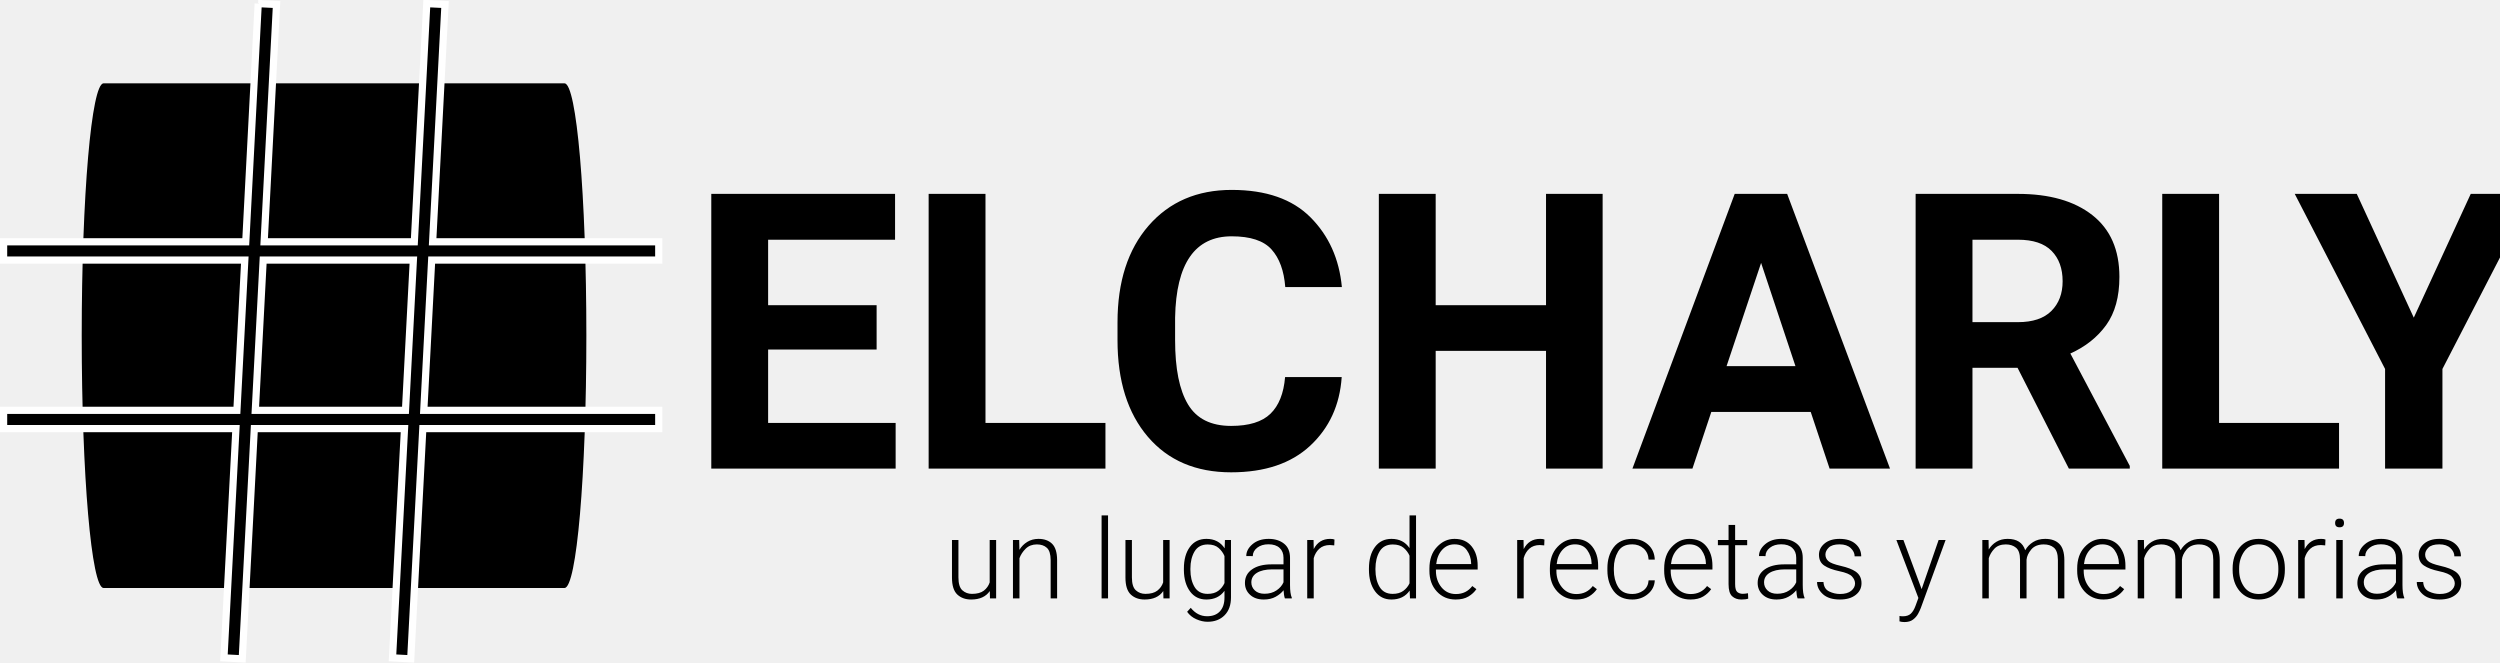
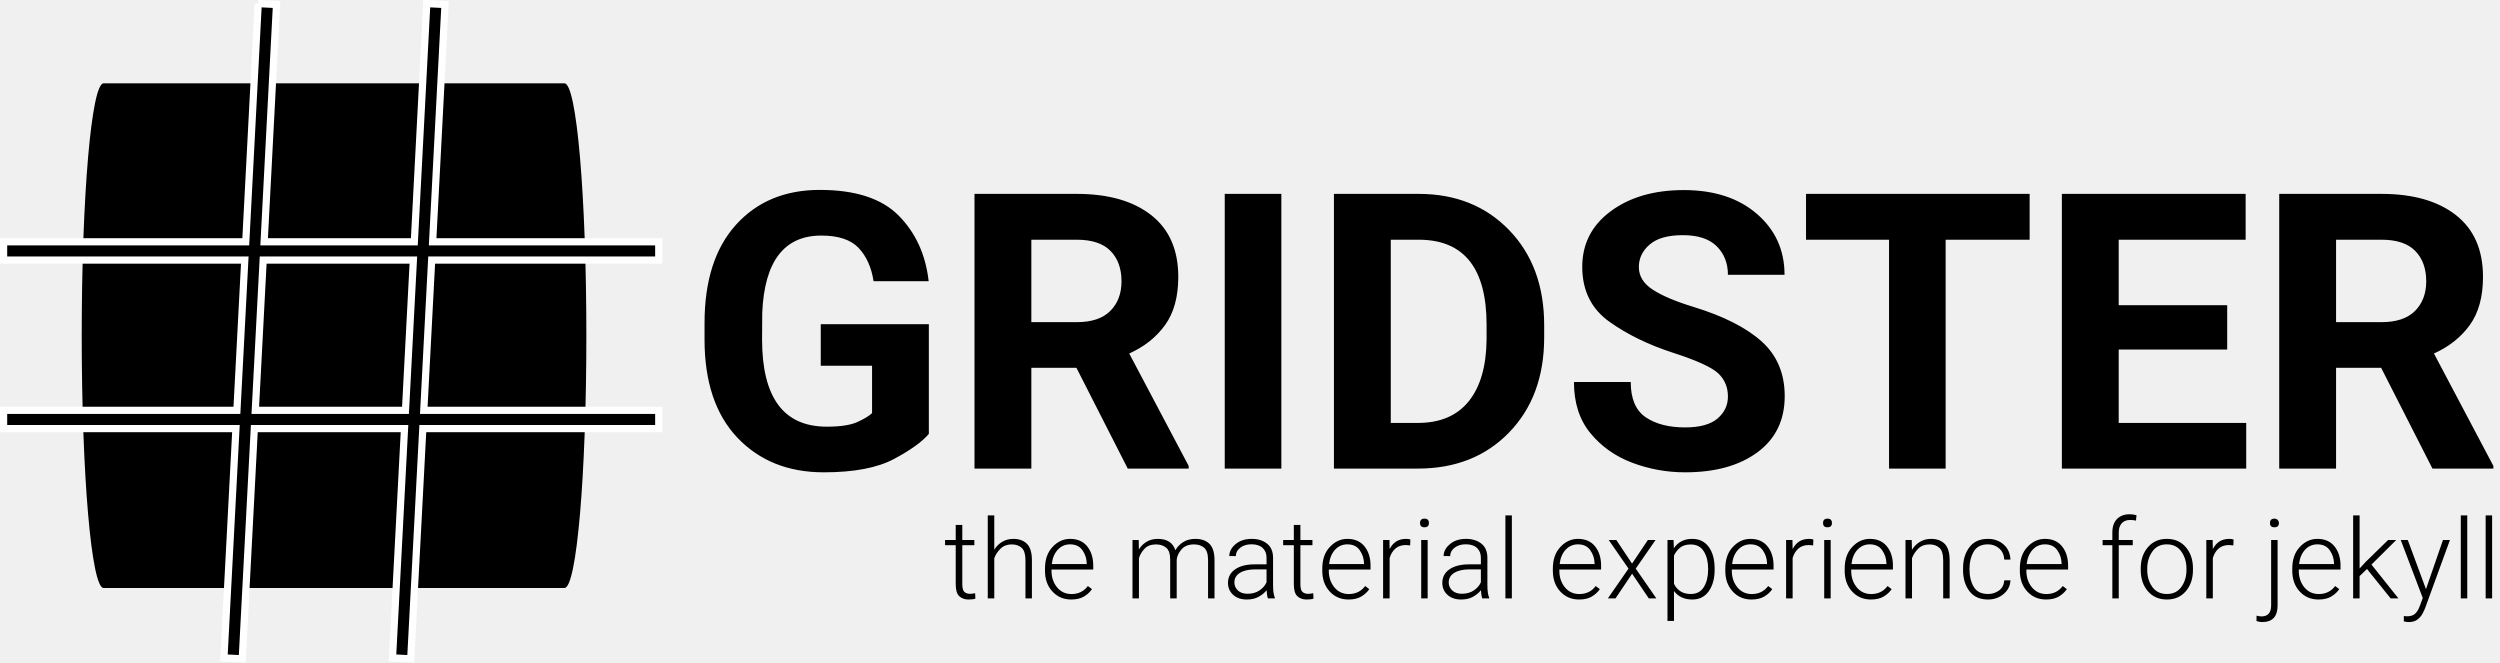
<svg xmlns="http://www.w3.org/2000/svg" width="677.611" height="179.549" id="svg2" version="1.1">
  <defs id="defs4" />
  <g id="layer1" transform="translate(-49.00717,-350.1167)">
    <g id="g3859" transform="matrix(0.6506857,0,0,0.6506857,11.10473,118.0049)">
      <path style="fill:#000000;fill-opacity:1;fill-rule:nonzero;stroke:none" d="m 101.396,391.435 191.996,0 c 5.046,0 9.107,46.877 9.107,105.105 0,58.228 -4.062,105.105 -9.107,105.105 l -191.996,0 c -5.046,0 -9.107,-46.877 -9.107,-105.105 0,-58.228 4.062,-105.105 9.107,-105.105 z" id="rect2985" />
      <path id="path3789" d="m 165.812,358.219 -5.188,99.219 -100.875,0 0,7.625 100.469,0 -3.281,62.594 -97.188,0 0,7.594 96.781,0 -5,95.5 7.625,0.406 5.031,-95.906 62.562,0 -5,95.5 7.594,0.406 5.031,-95.906 98.281,0 0,-7.594 -97.875,0 3.281,-62.594 94.594,0 0,-7.625 -94.188,0 5.156,-98.844 -7.594,-0.375 -5.188,99.219 -62.562,0 5.156,-98.844 -7.625,-0.375 z m 2.062,106.844 62.562,0 -3.281,62.594 -62.562,0 3.281,-62.594 z" style="fill:#000000;fill-opacity:1;stroke:#ffffff;stroke-width:3;stroke-linecap:butt;stroke-linejoin:miter;stroke-miterlimit:4;stroke-opacity:1;stroke-dasharray:none" />
    </g>
    <text xml:space="preserve" style="font-size:104.736px;font-style:normal;font-variant:normal;font-weight:normal;font-stretch:normal;text-align:start;line-height:125%;letter-spacing:0px;word-spacing:0px;writing-mode:lr-tb;text-anchor:start;fill:#000000;fill-opacity:1;stroke:none;font-family:Roboto;-inkscape-font-specification:Roboto" x="235.157" y="477.121" id="text3851">
-       <tspan id="tspan3853" x="235.157" y="477.121" style="font-weight:bold;-inkscape-font-specification:Roboto Bold">ELCHARLY</tspan>
+       <tspan id="tspan3853" x="235.157" y="477.121" style="font-weight:bold;-inkscape-font-specification:Roboto Bold">GRIDSTER</tspan>
    </text>
    <text xml:space="preserve" style="font-size:80px;font-style:normal;font-variant:normal;font-weight:normal;font-stretch:normal;text-align:start;line-height:125%;letter-spacing:0px;word-spacing:0px;writing-mode:lr-tb;text-anchor:start;fill:#000000;fill-opacity:1;stroke:none;font-family:Roboto;-inkscape-font-specification:Sans" x="304.802" y="512.317" id="text3855">
-       <tspan id="tspan3857" x="304.802" y="512.317" style="font-size:30px;font-style:normal;font-variant:normal;font-weight:300;font-stretch:normal;text-align:start;line-height:125%;writing-mode:lr-tb;text-anchor:start;font-family:Roboto Light;-inkscape-font-specification:'Roboto Light, Light'">un lugar de recetas y memorias</tspan>
+       <tspan id="tspan3857" x="304.802" y="512.317" style="font-size:30px;font-style:normal;font-variant:normal;font-weight:300;font-stretch:normal;text-align:start;line-height:125%;writing-mode:lr-tb;text-anchor:start;font-family:Roboto Light;-inkscape-font-specification:'Roboto Light, Light'">the material experience for jekyll</tspan>
    </text>
  </g>
</svg>
